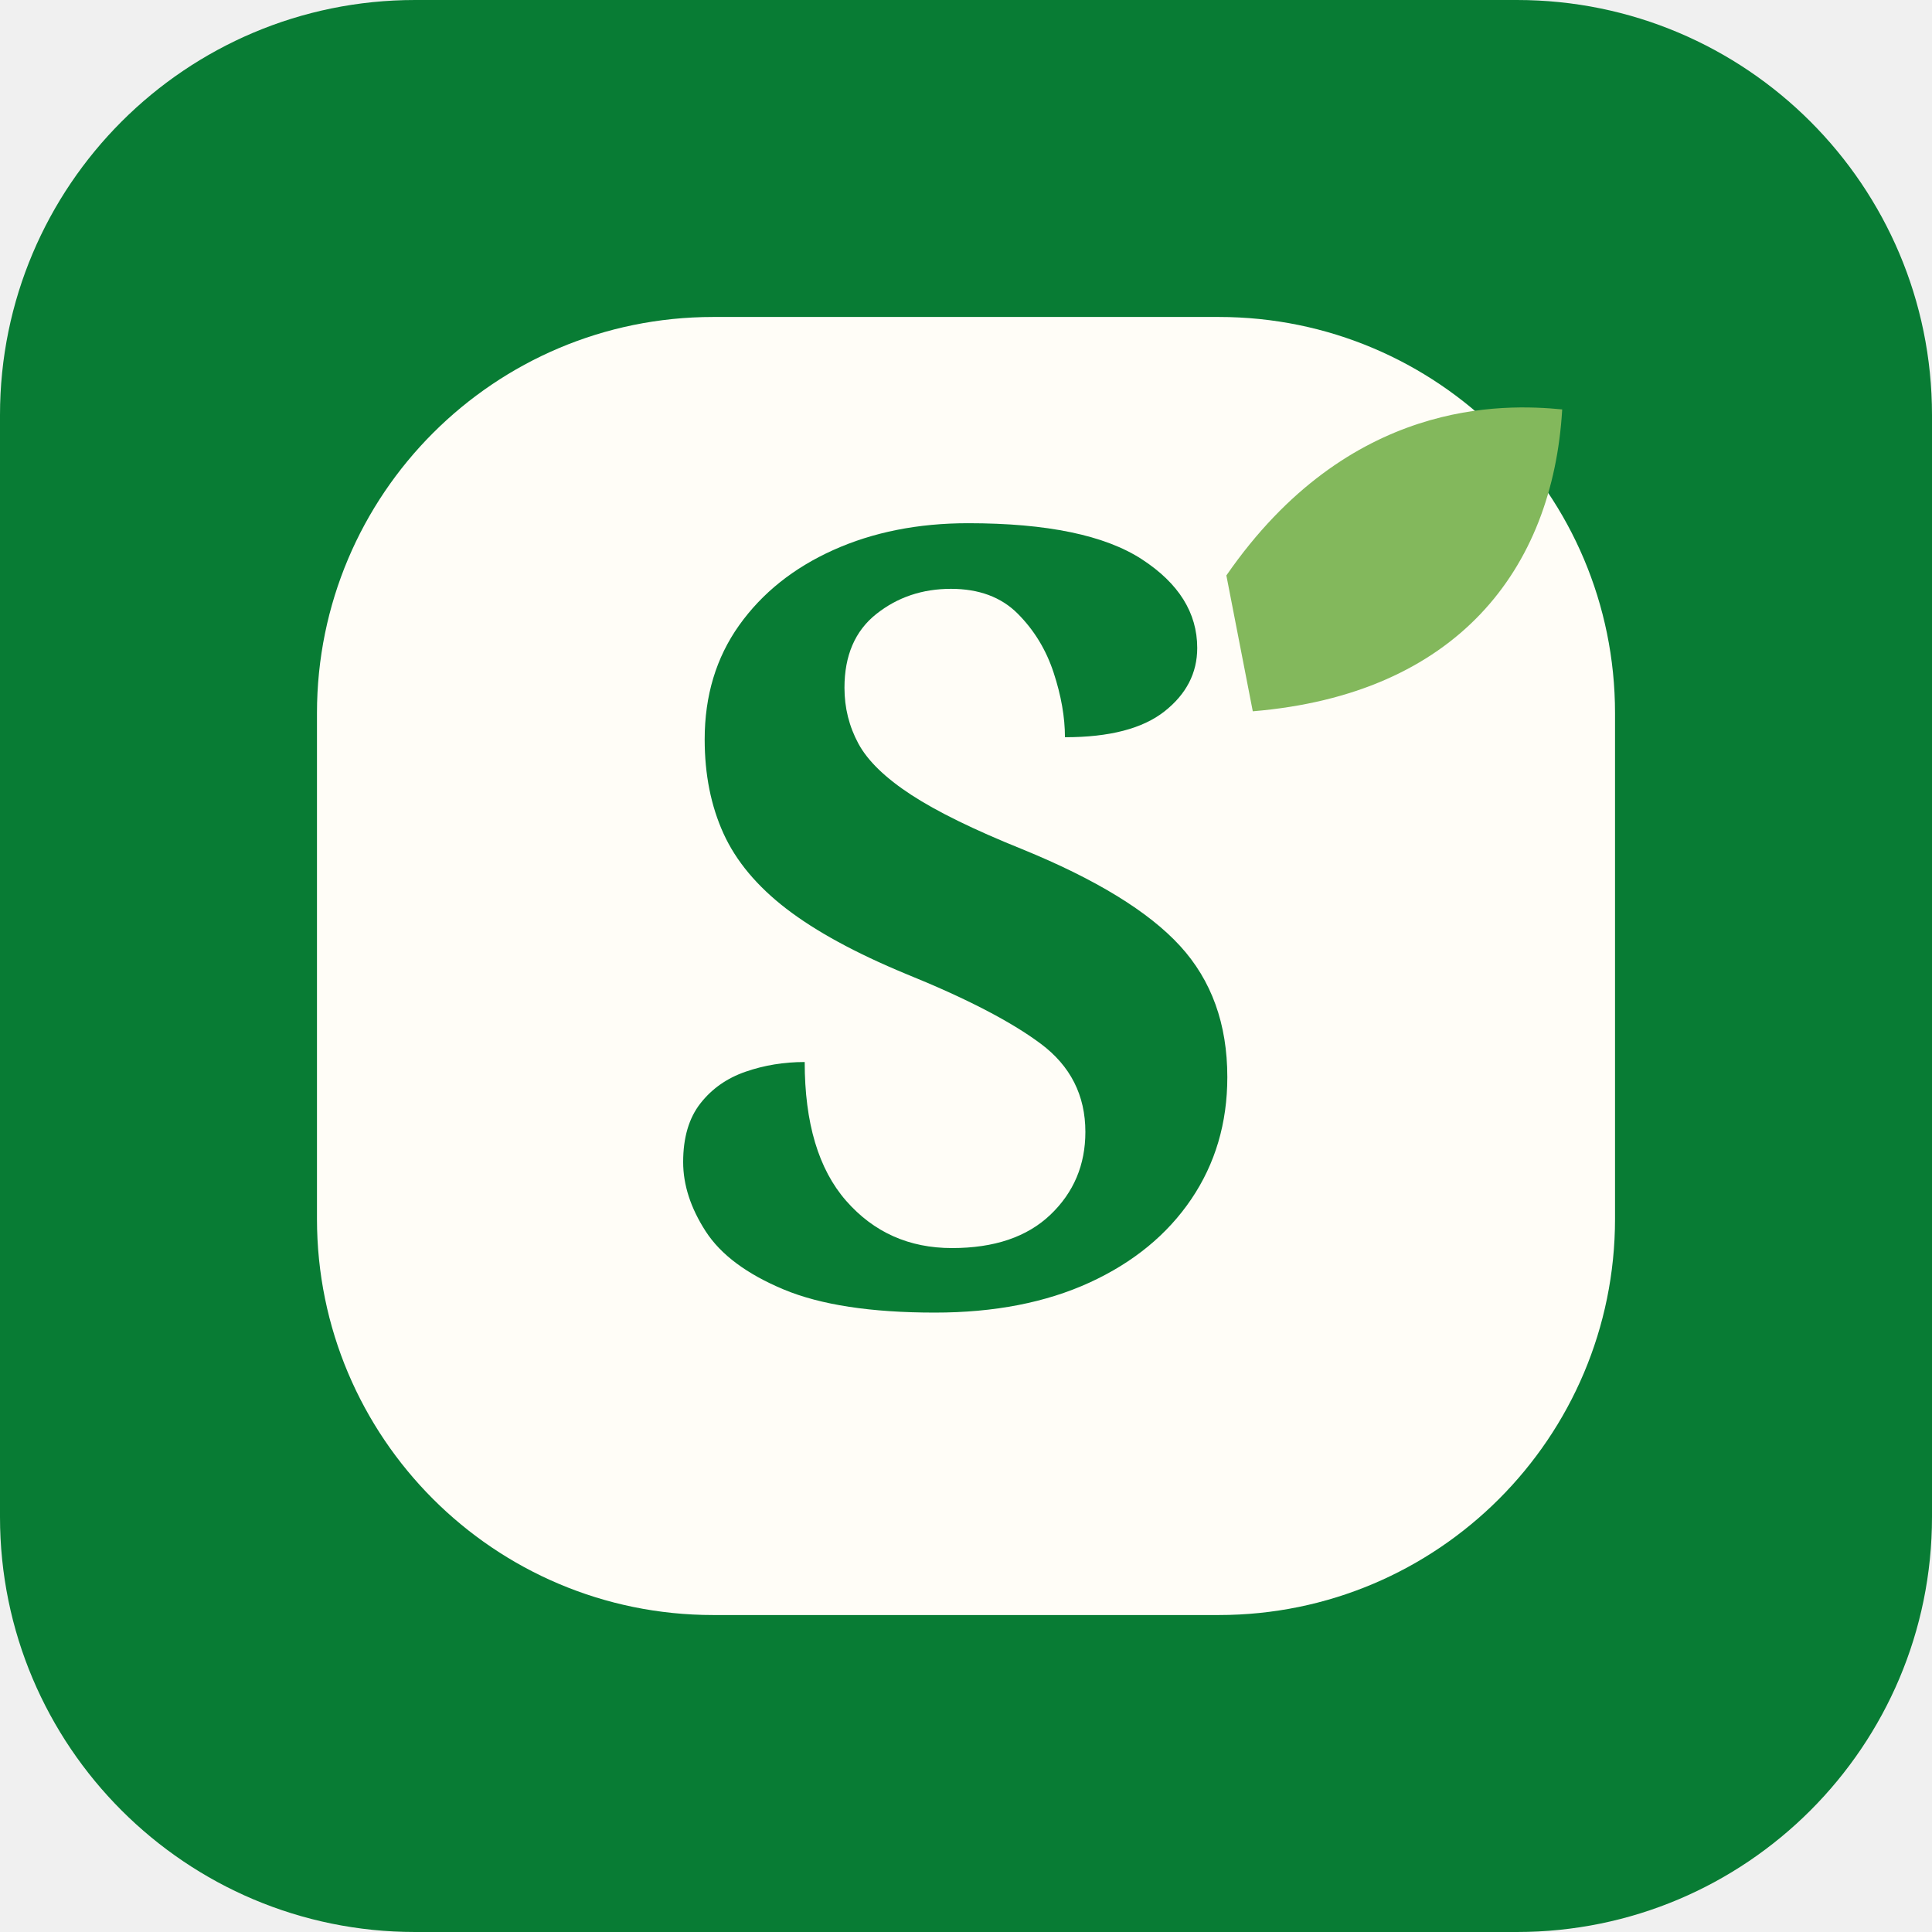
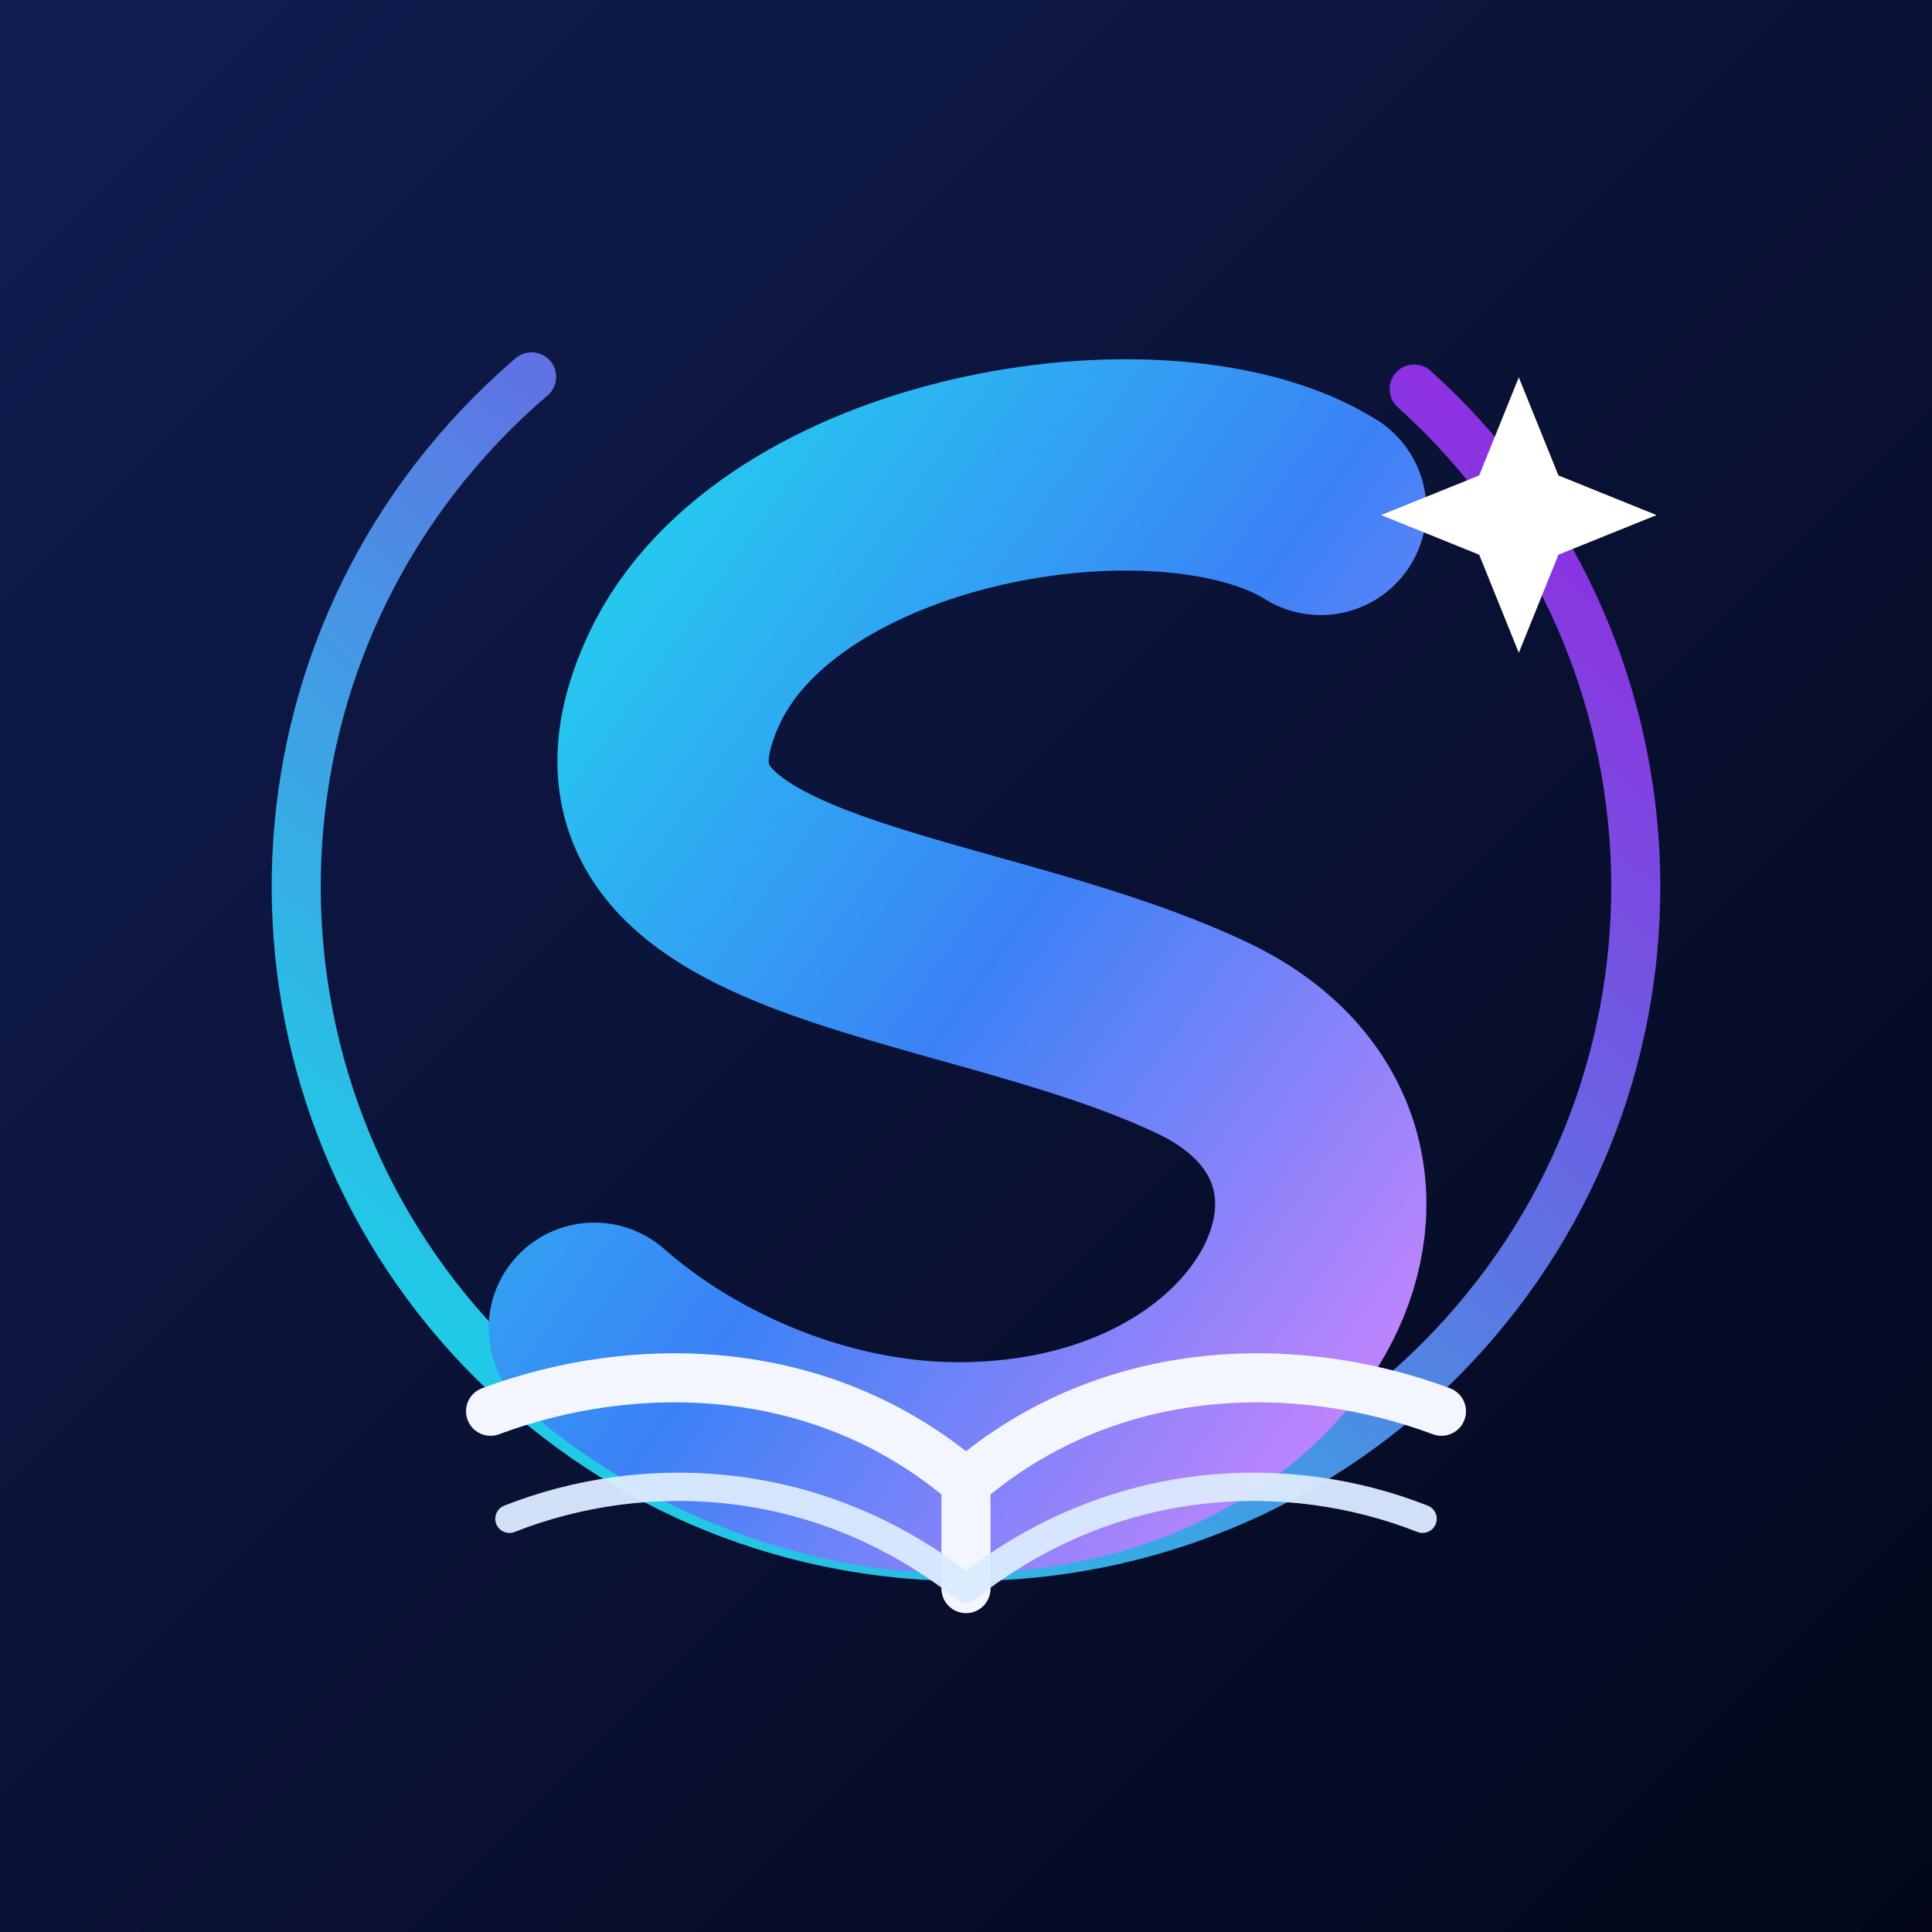
<svg xmlns="http://www.w3.org/2000/svg" viewBox="0 0 1024 1024">
-   <rect width="1024" height="1024" rx="220" fill="#087c34" />
-   <rect x="168" y="168" width="688" height="688" rx="210" fill="#fffdf7" />
-   <text x="512" y="690" text-anchor="middle" font-family="Georgia,serif" font-size="570" font-weight="bold" fill="#087c34">S</text>
-   <path d="M650 305c65-94 147-91 178-88-5 85-56 151-164 160" fill="#83b85c" />
+   <defs>
+     <linearGradient id="bg" x1="0" y1="0" x2="1" y2="1">
+       <stop stop-color="#111d52" />
+       <stop offset="1" stop-color="#030719" />
+     </linearGradient>
+     <linearGradient id="ribbon" x1="0" y1="0" x2="1" y2="1">
+       <stop stop-color="#22d3ee" />
+       <stop offset=".52" stop-color="#3b82f6" />
+       <stop offset="1" stop-color="#c084fc" />
+     </linearGradient>
+     <linearGradient id="arc" x1="0" y1="0" x2="1" y2="0">
+       <stop stop-color="#22d3ee" />
+       <stop offset="1" stop-color="#9333ea" />
+     </linearGradient>
+   </defs>
+   <rect width="1024" height="1024" fill="url(#bg)" />
+   <circle cx="512" cy="470" r="355" fill="none" stroke="url(#arc)" stroke-width="26" stroke-linecap="round" stroke-dasharray="1720 520" transform="rotate(-48 512 470)" opacity=".95" />
+   <path d="M700 270 C620 220 420 250 365 355 C296 492 506 488 637 550 C764 610 688 778 508 778 C436 778 364 747 315 704" fill="none" stroke="url(#ribbon)" stroke-width="112" stroke-linecap="round" stroke-linejoin="round" />
+   <path d="M512 786 C435 720 335 720 260 748 M512 786 C589 720 689 720 764 748 M512 786 L512 842" fill="none" stroke="#f4f6ff" stroke-width="26" stroke-linecap="round" stroke-linejoin="round" />
+   <path d="M512 842 C434 780 341 777 270 805 M512 842 C590 780 683 777 754 805" fill="none" stroke="#dbeafe" stroke-width="15" stroke-linecap="round" opacity=".95" />
+   <path d="M805 200 L826 252 L878 273 L826 294 L805 346 L784 294 L732 273 L784 252 Z" fill="#fff" />
</svg>
